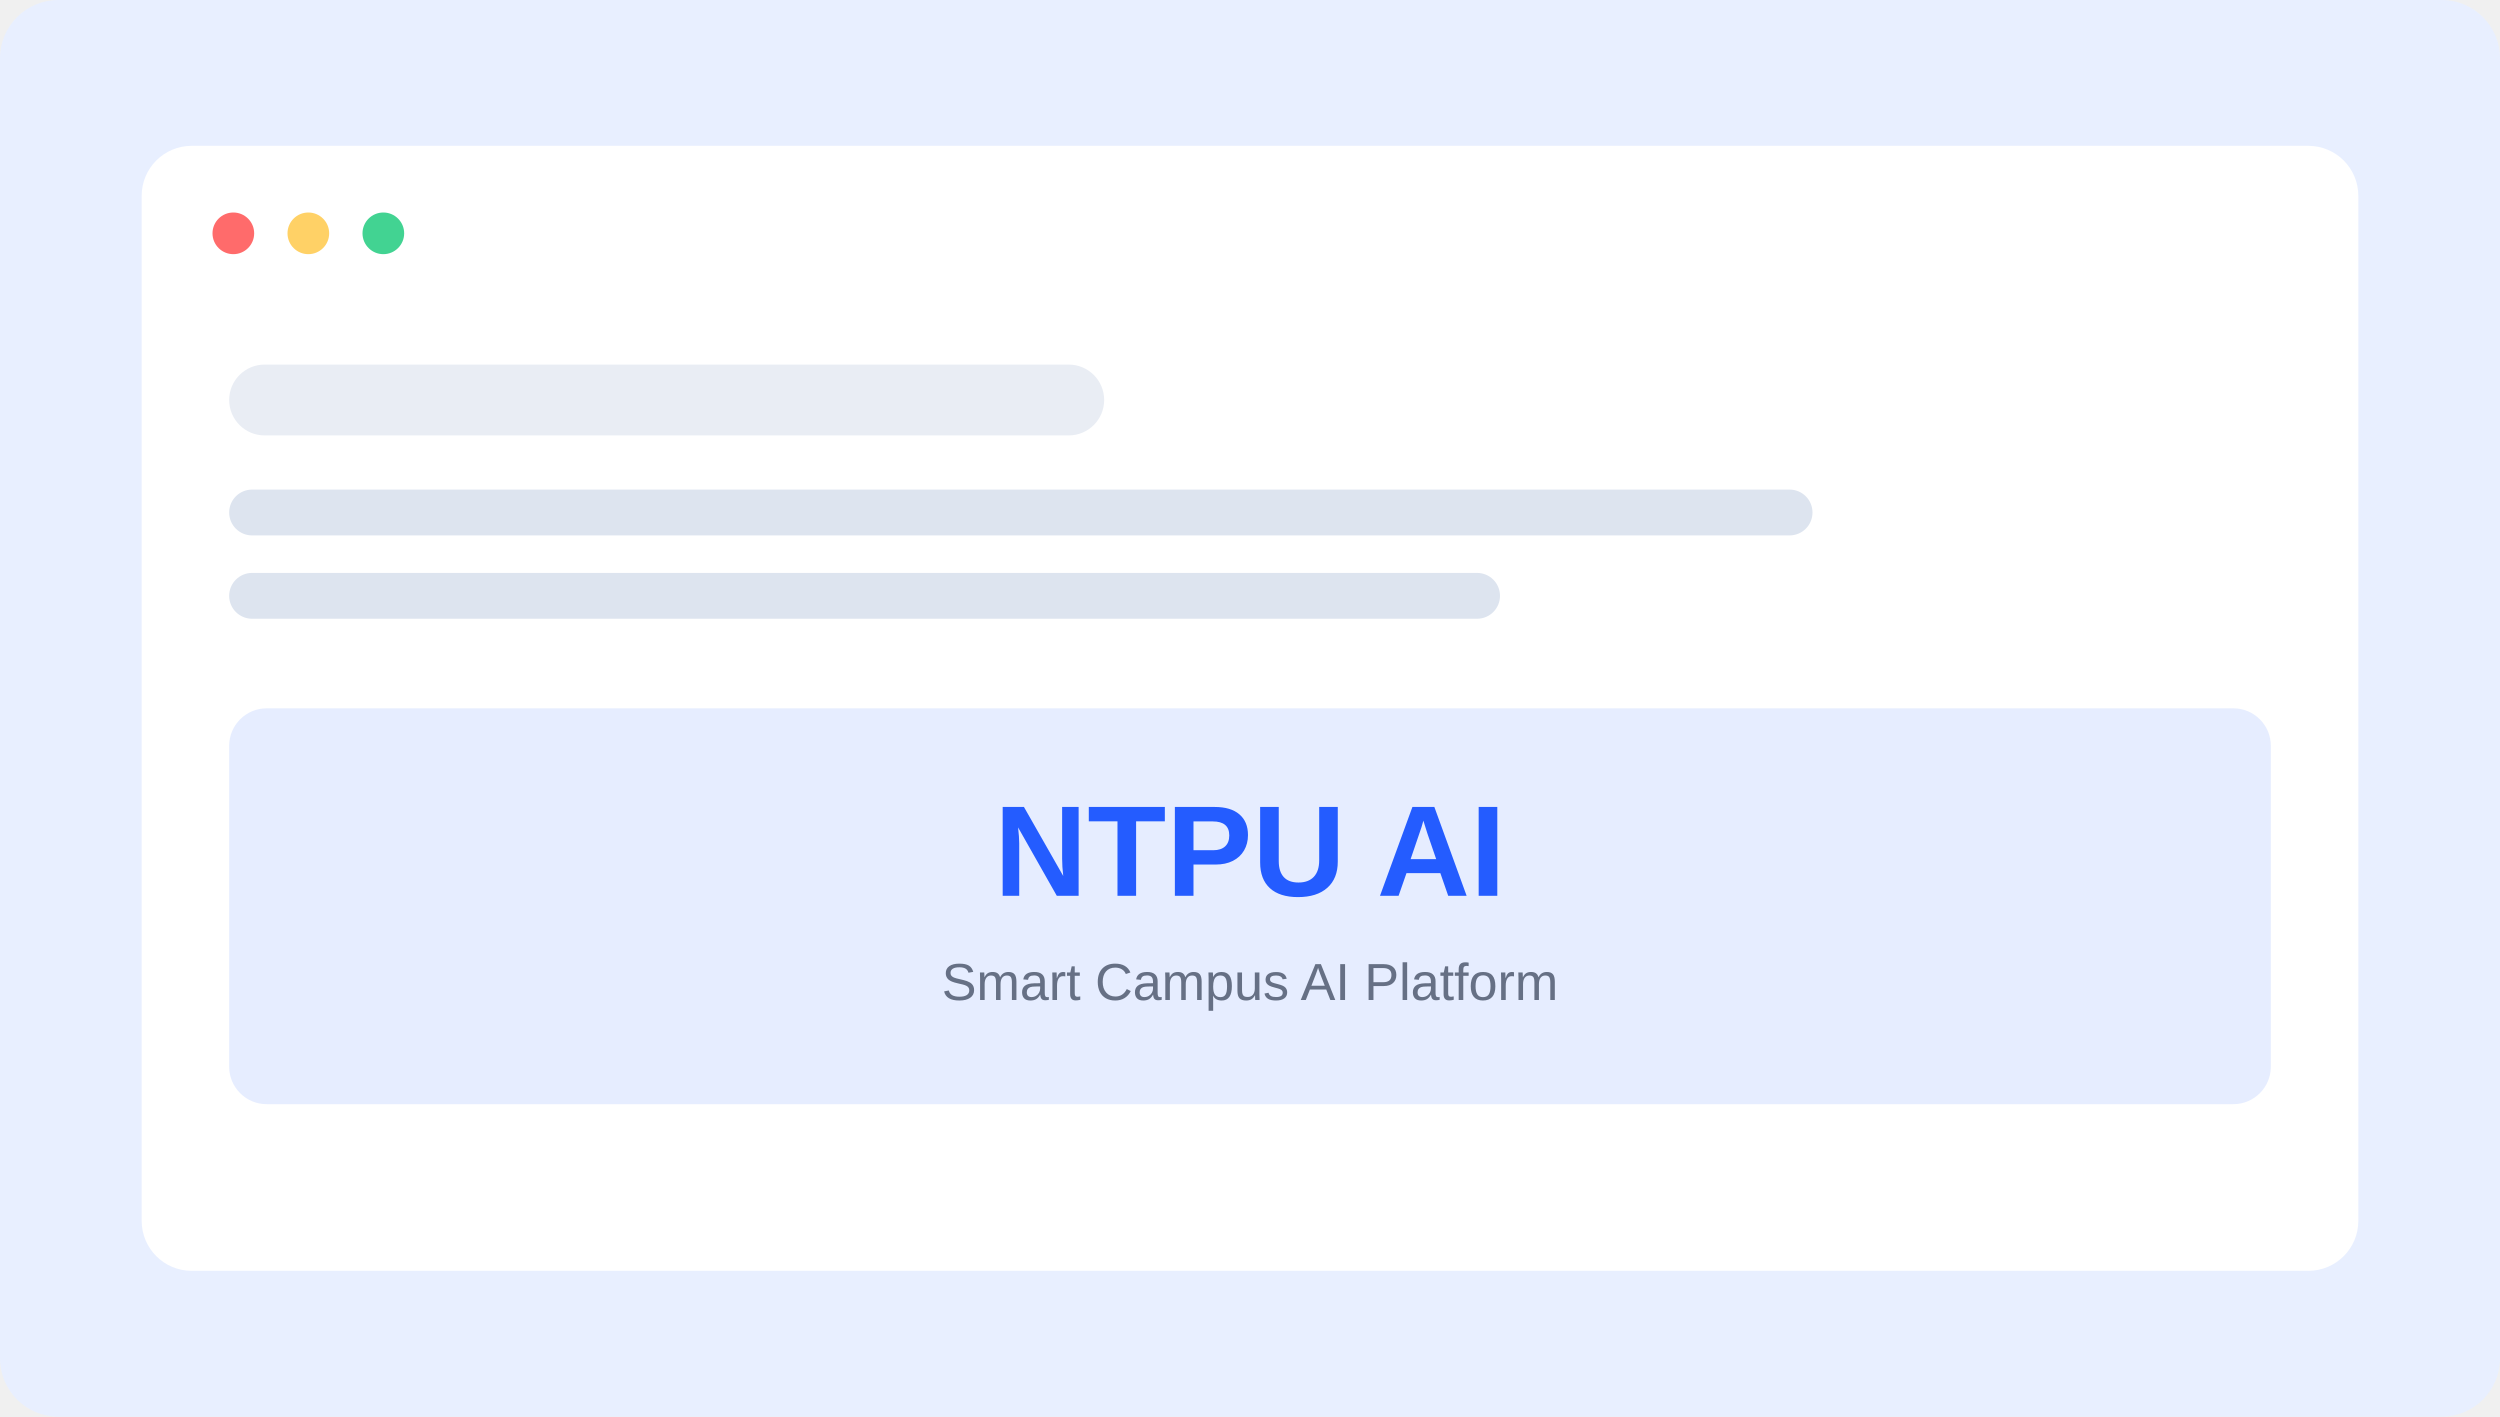
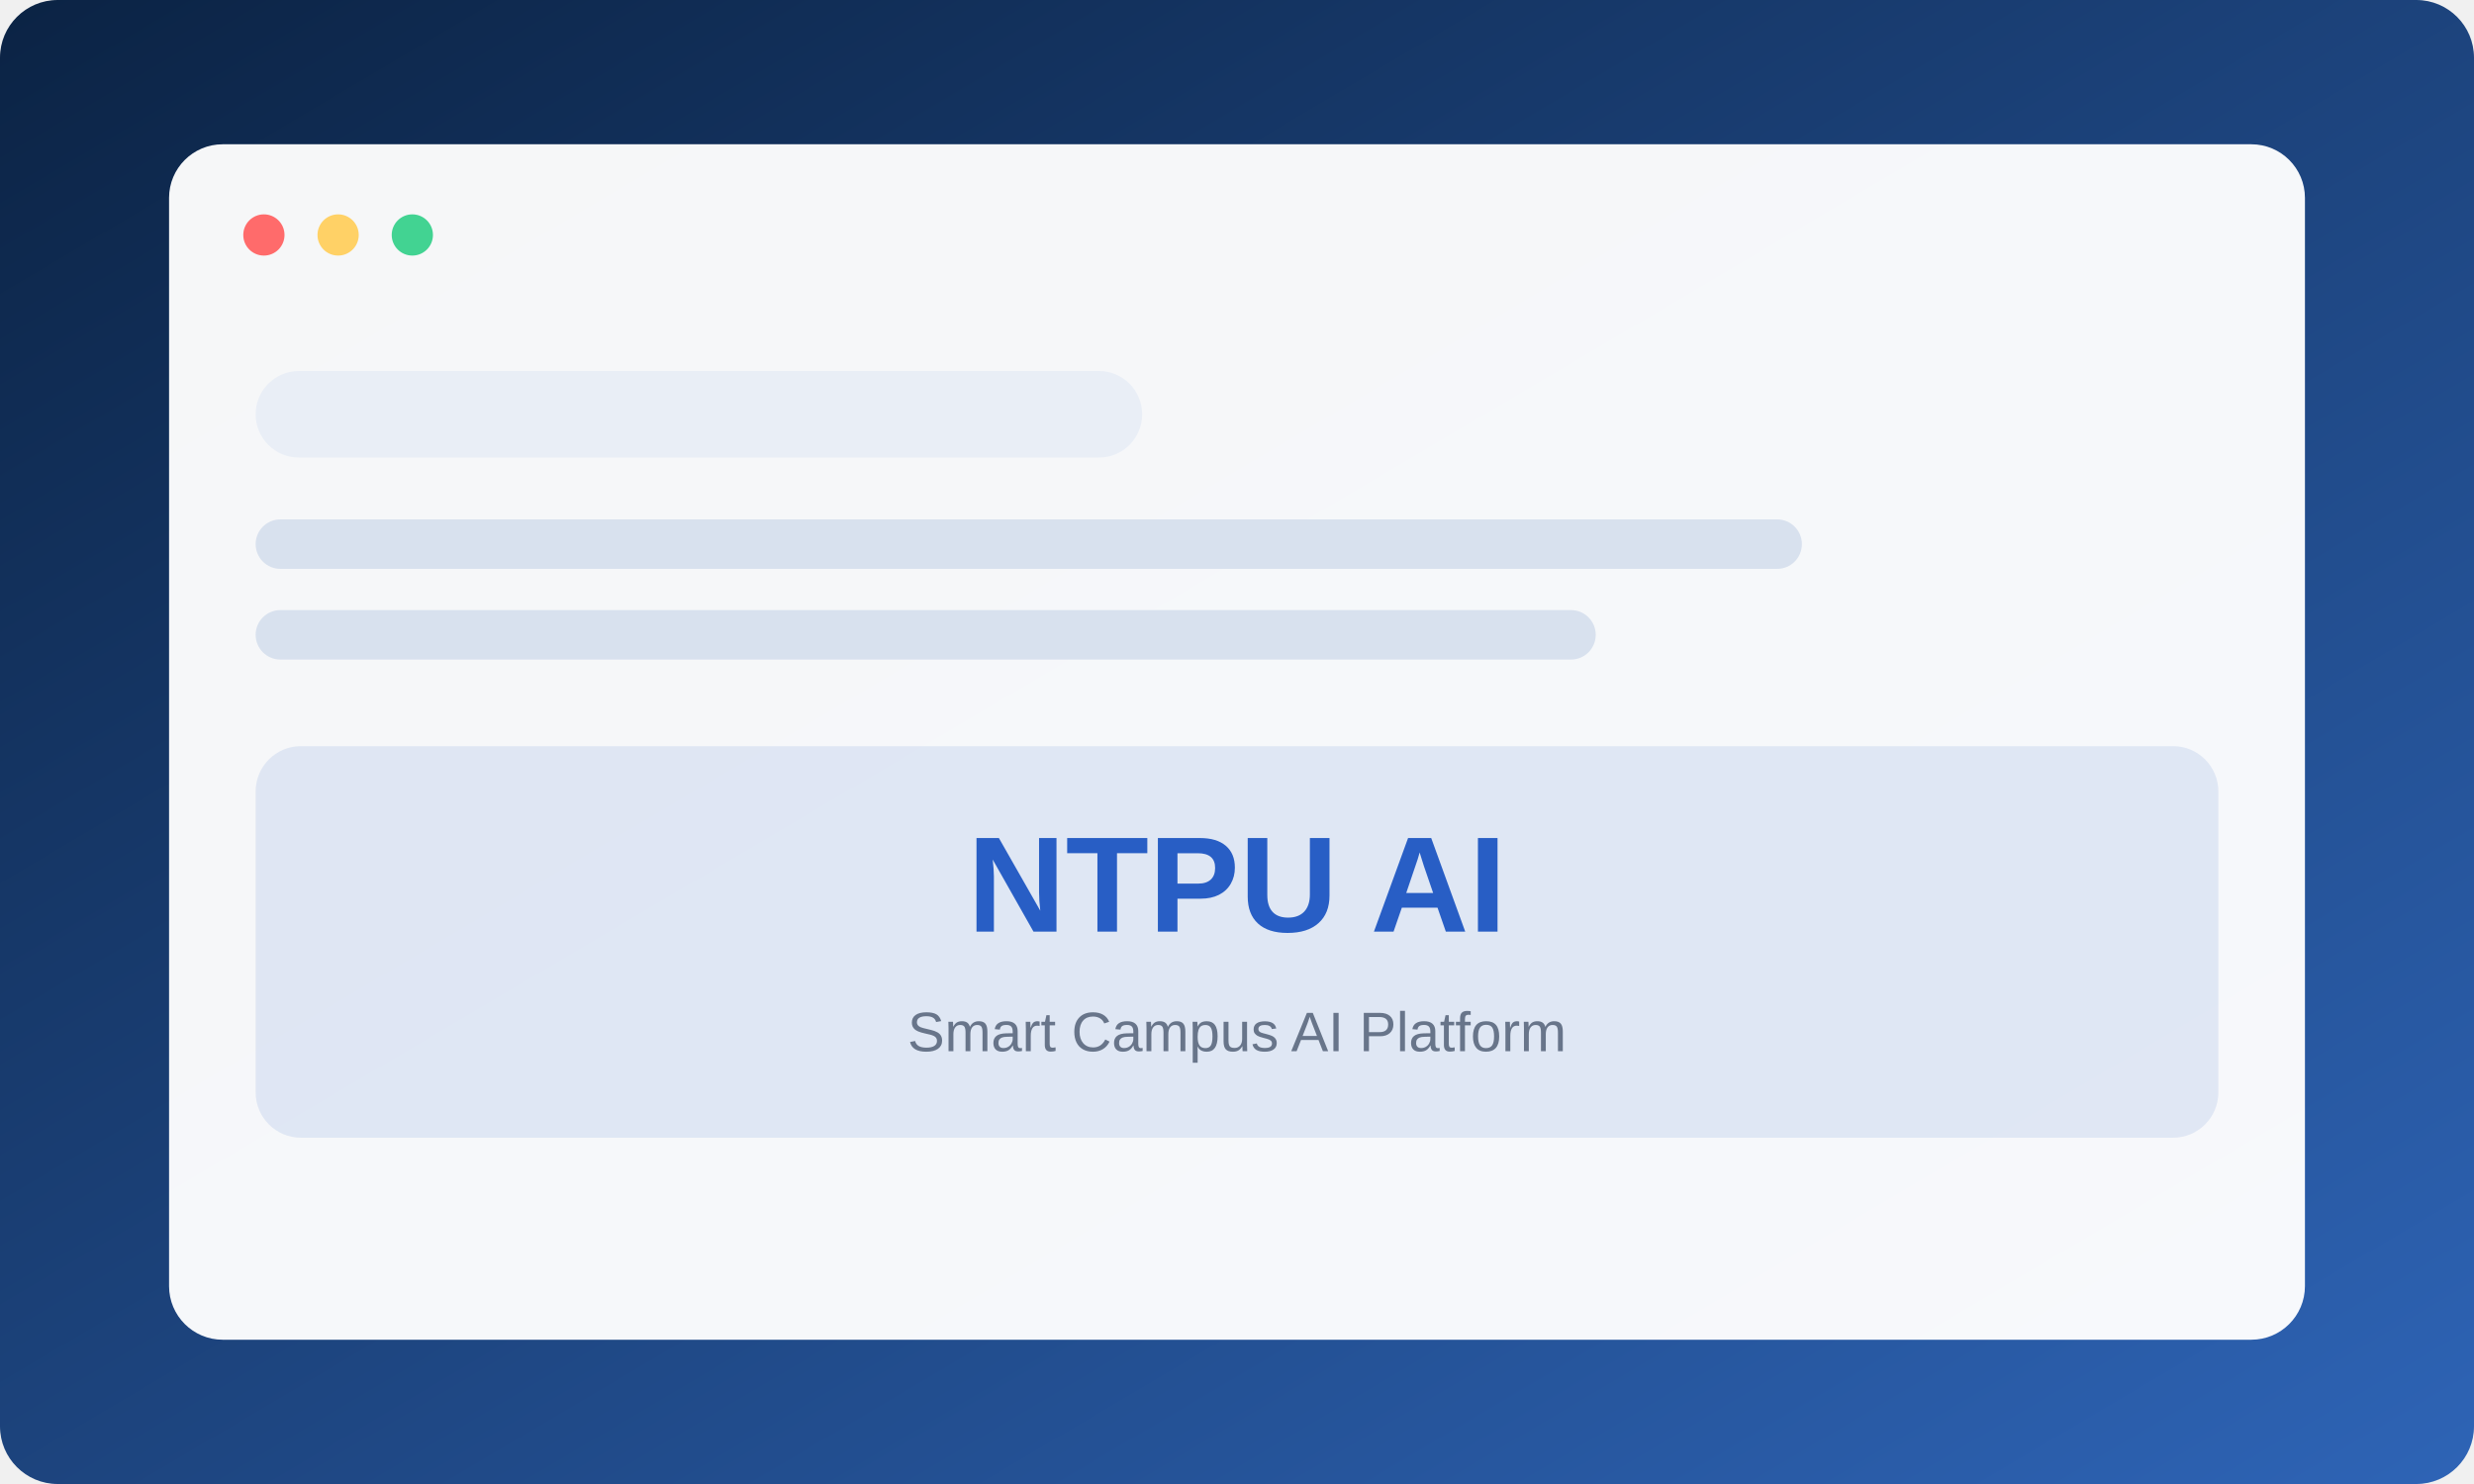
- <svg xmlns="http://www.w3.org/2000/svg" width="1200" height="680" viewBox="0 0 1200 680">
-   <rect width="1200" height="680" rx="28" fill="#e8efff" />
-   <rect x="68" y="70" width="1064" height="540" rx="24" fill="white" />
-   <circle cx="112" cy="112" r="10" fill="#ff6b6b" />
-   <circle cx="148" cy="112" r="10" fill="#ffd166" />
-   <circle cx="184" cy="112" r="10" fill="#42d392" />
-   <rect x="110" y="175" width="420" height="34" rx="17" fill="#e9edf4" />
-   <rect x="110" y="235" width="760" height="22" rx="11" fill="#dde4ef" />
-   <rect x="110" y="275" width="610" height="22" rx="11" fill="#dde4ef" />
-   <rect x="110" y="340" width="980" height="190" rx="18" fill="#245cff" fill-opacity=".11" />
-   <text x="600" y="430" text-anchor="middle" font-family="Arial" font-size="62" font-weight="700" fill="#245cff">NTPU AI</text>
-   <text x="600" y="480" text-anchor="middle" font-family="Arial" font-size="25" fill="#667085">Smart Campus AI Platform</text>
+ <svg xmlns="http://www.w3.org/2000/svg" width="1200" height="720" viewBox="0 0 1200 720">
+   <defs>
+     <linearGradient id="bg" x1="0" y1="0" x2="1" y2="1">
+       <stop stop-color="#0b2344" />
+       <stop offset="1" stop-color="#2e64b6" />
+     </linearGradient>
+   </defs>
+   <rect width="1200" height="720" rx="28" fill="url(#bg)" />
+   <rect x="82" y="70" width="1036" height="580" rx="26" fill="#fff" fill-opacity=".96" />
+   <circle cx="128" cy="114" r="10" fill="#ff6b6b" />
+   <circle cx="164" cy="114" r="10" fill="#ffd166" />
+   <circle cx="200" cy="114" r="10" fill="#42d392" />
+   <rect x="124" y="180" width="430" height="42" rx="21" fill="#e9eef6" />
+   <rect x="124" y="252" width="750" height="24" rx="12" fill="#d8e1ee" />
+   <rect x="124" y="296" width="650" height="24" rx="12" fill="#d8e1ee" />
+   <rect x="124" y="362" width="952" height="190" rx="22" fill="#285ec5" fill-opacity=".11" />
+   <text x="600" y="452" text-anchor="middle" fill="#285ec5" font-size="66" font-family="Arial" font-weight="700">NTPU AI</text>
+   <text x="600" y="510" text-anchor="middle" fill="#68758a" font-size="27" font-family="Arial">Smart Campus AI Platform</text>
</svg>
